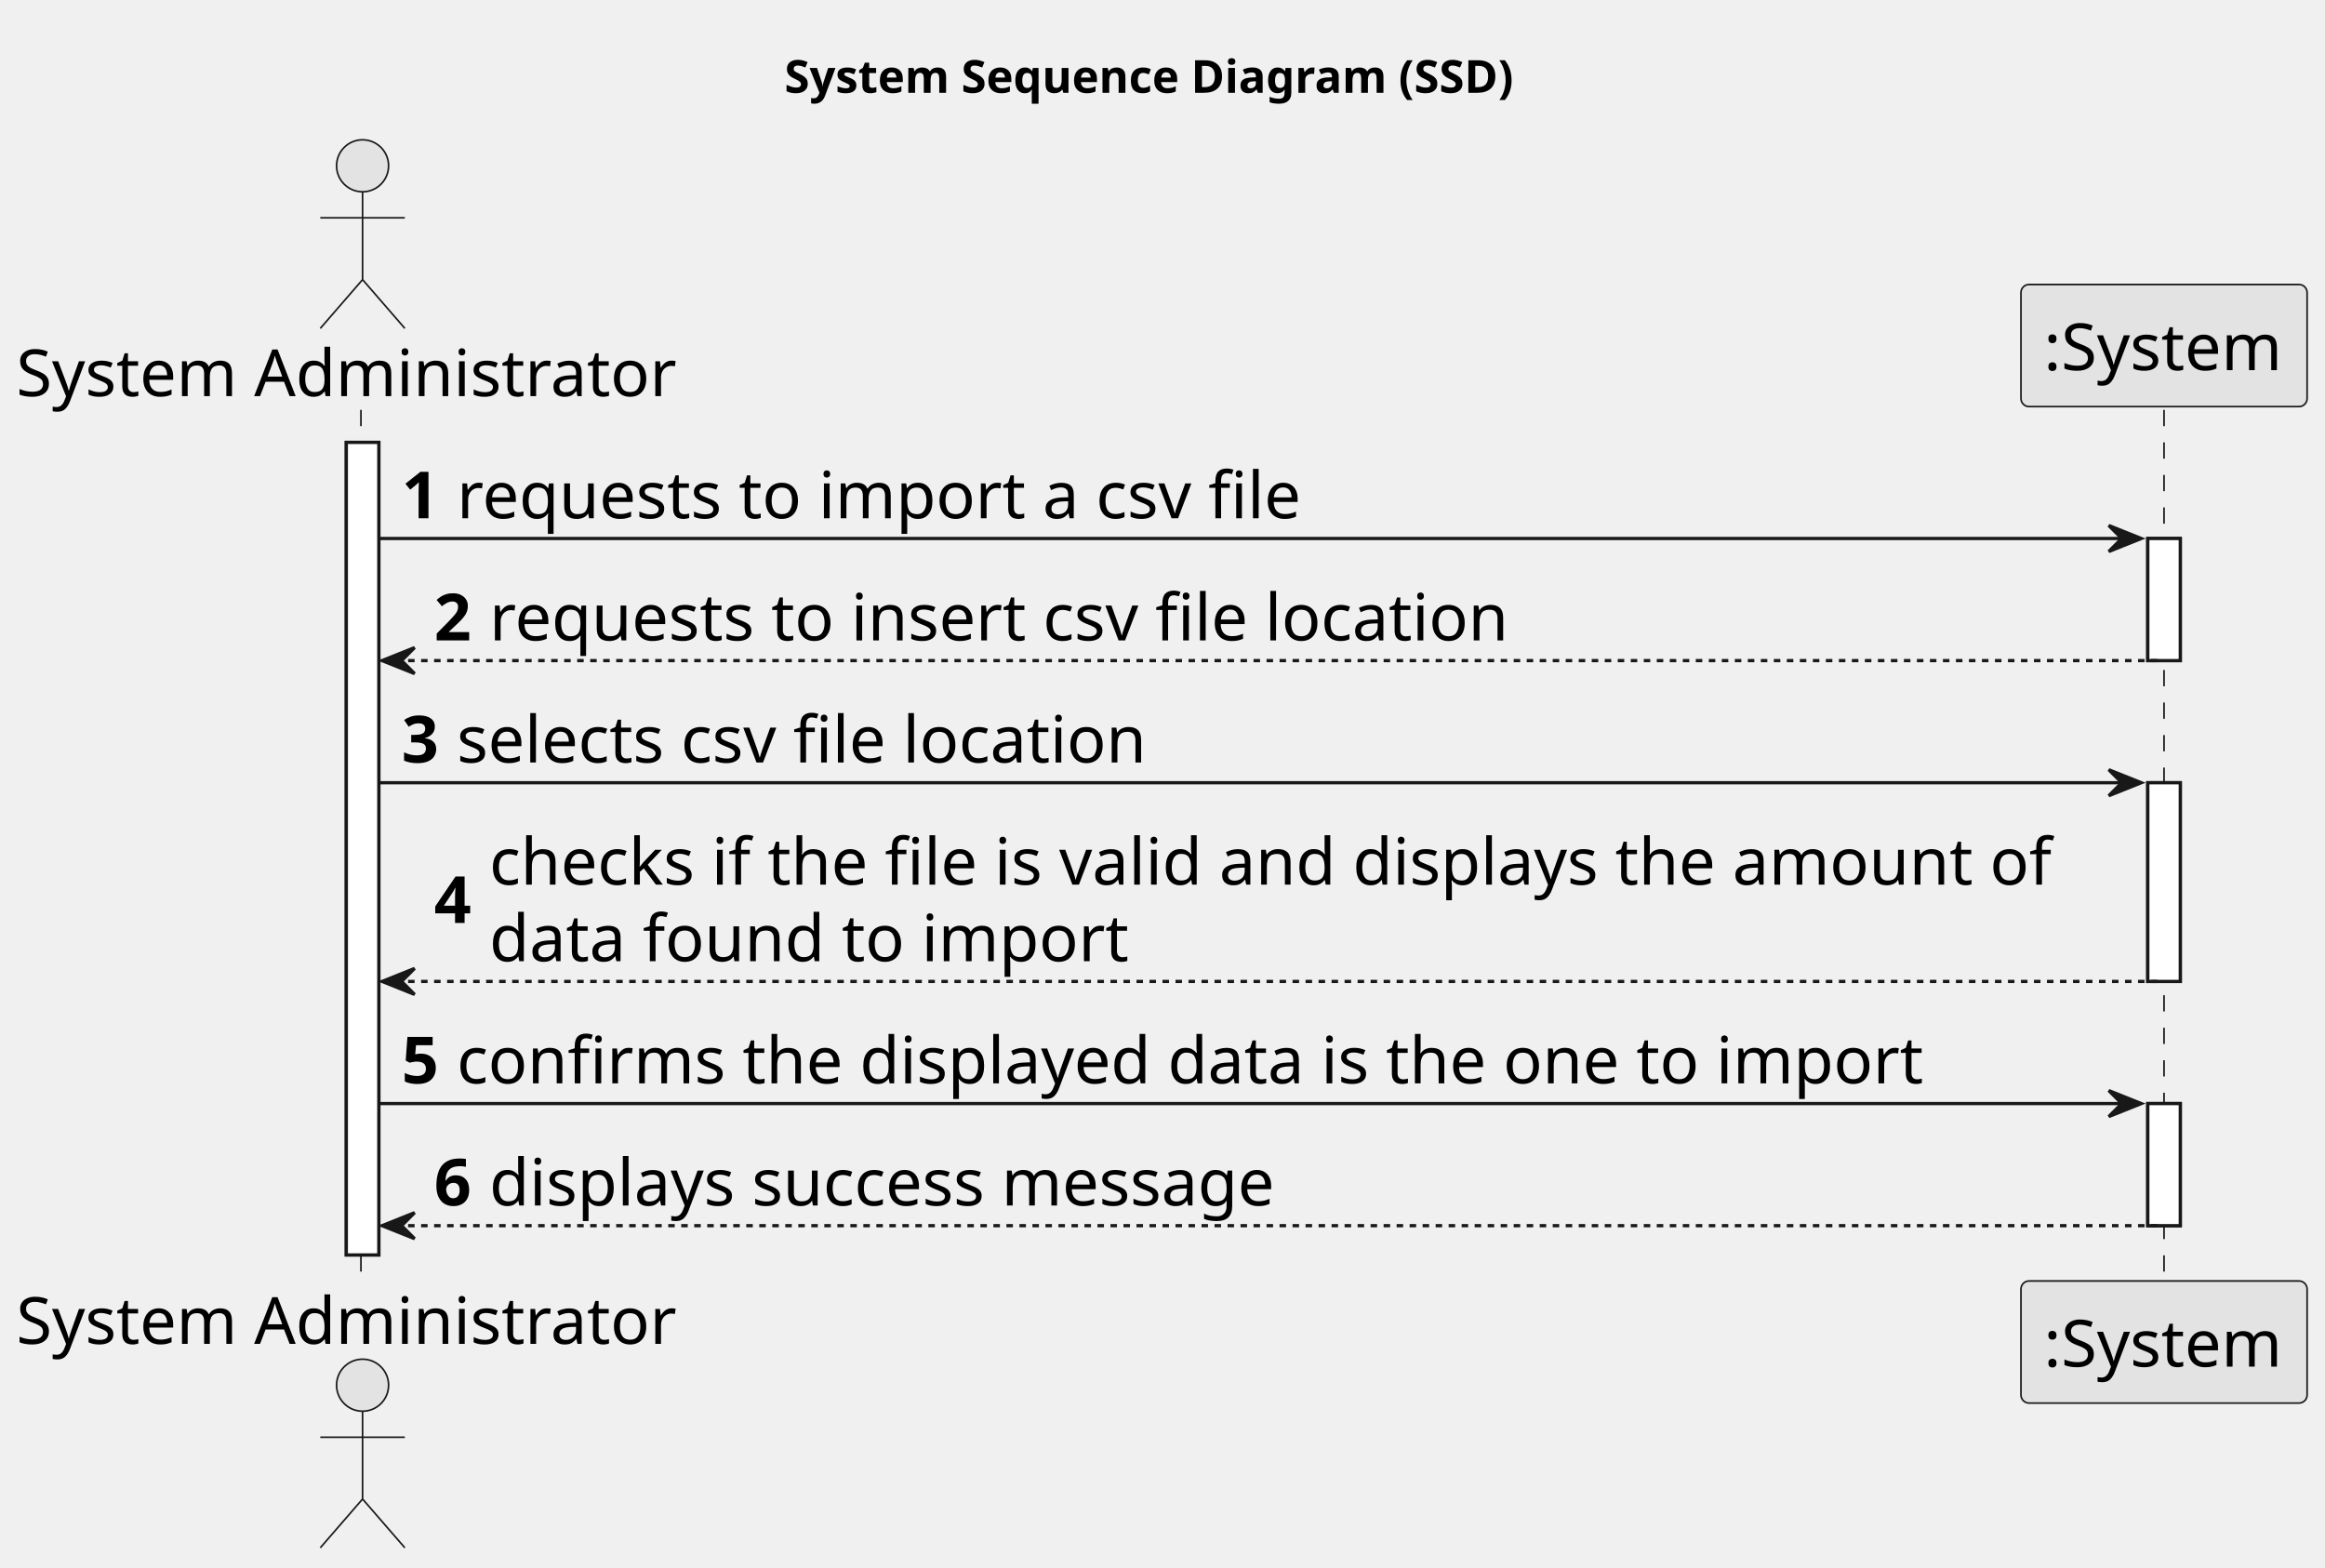
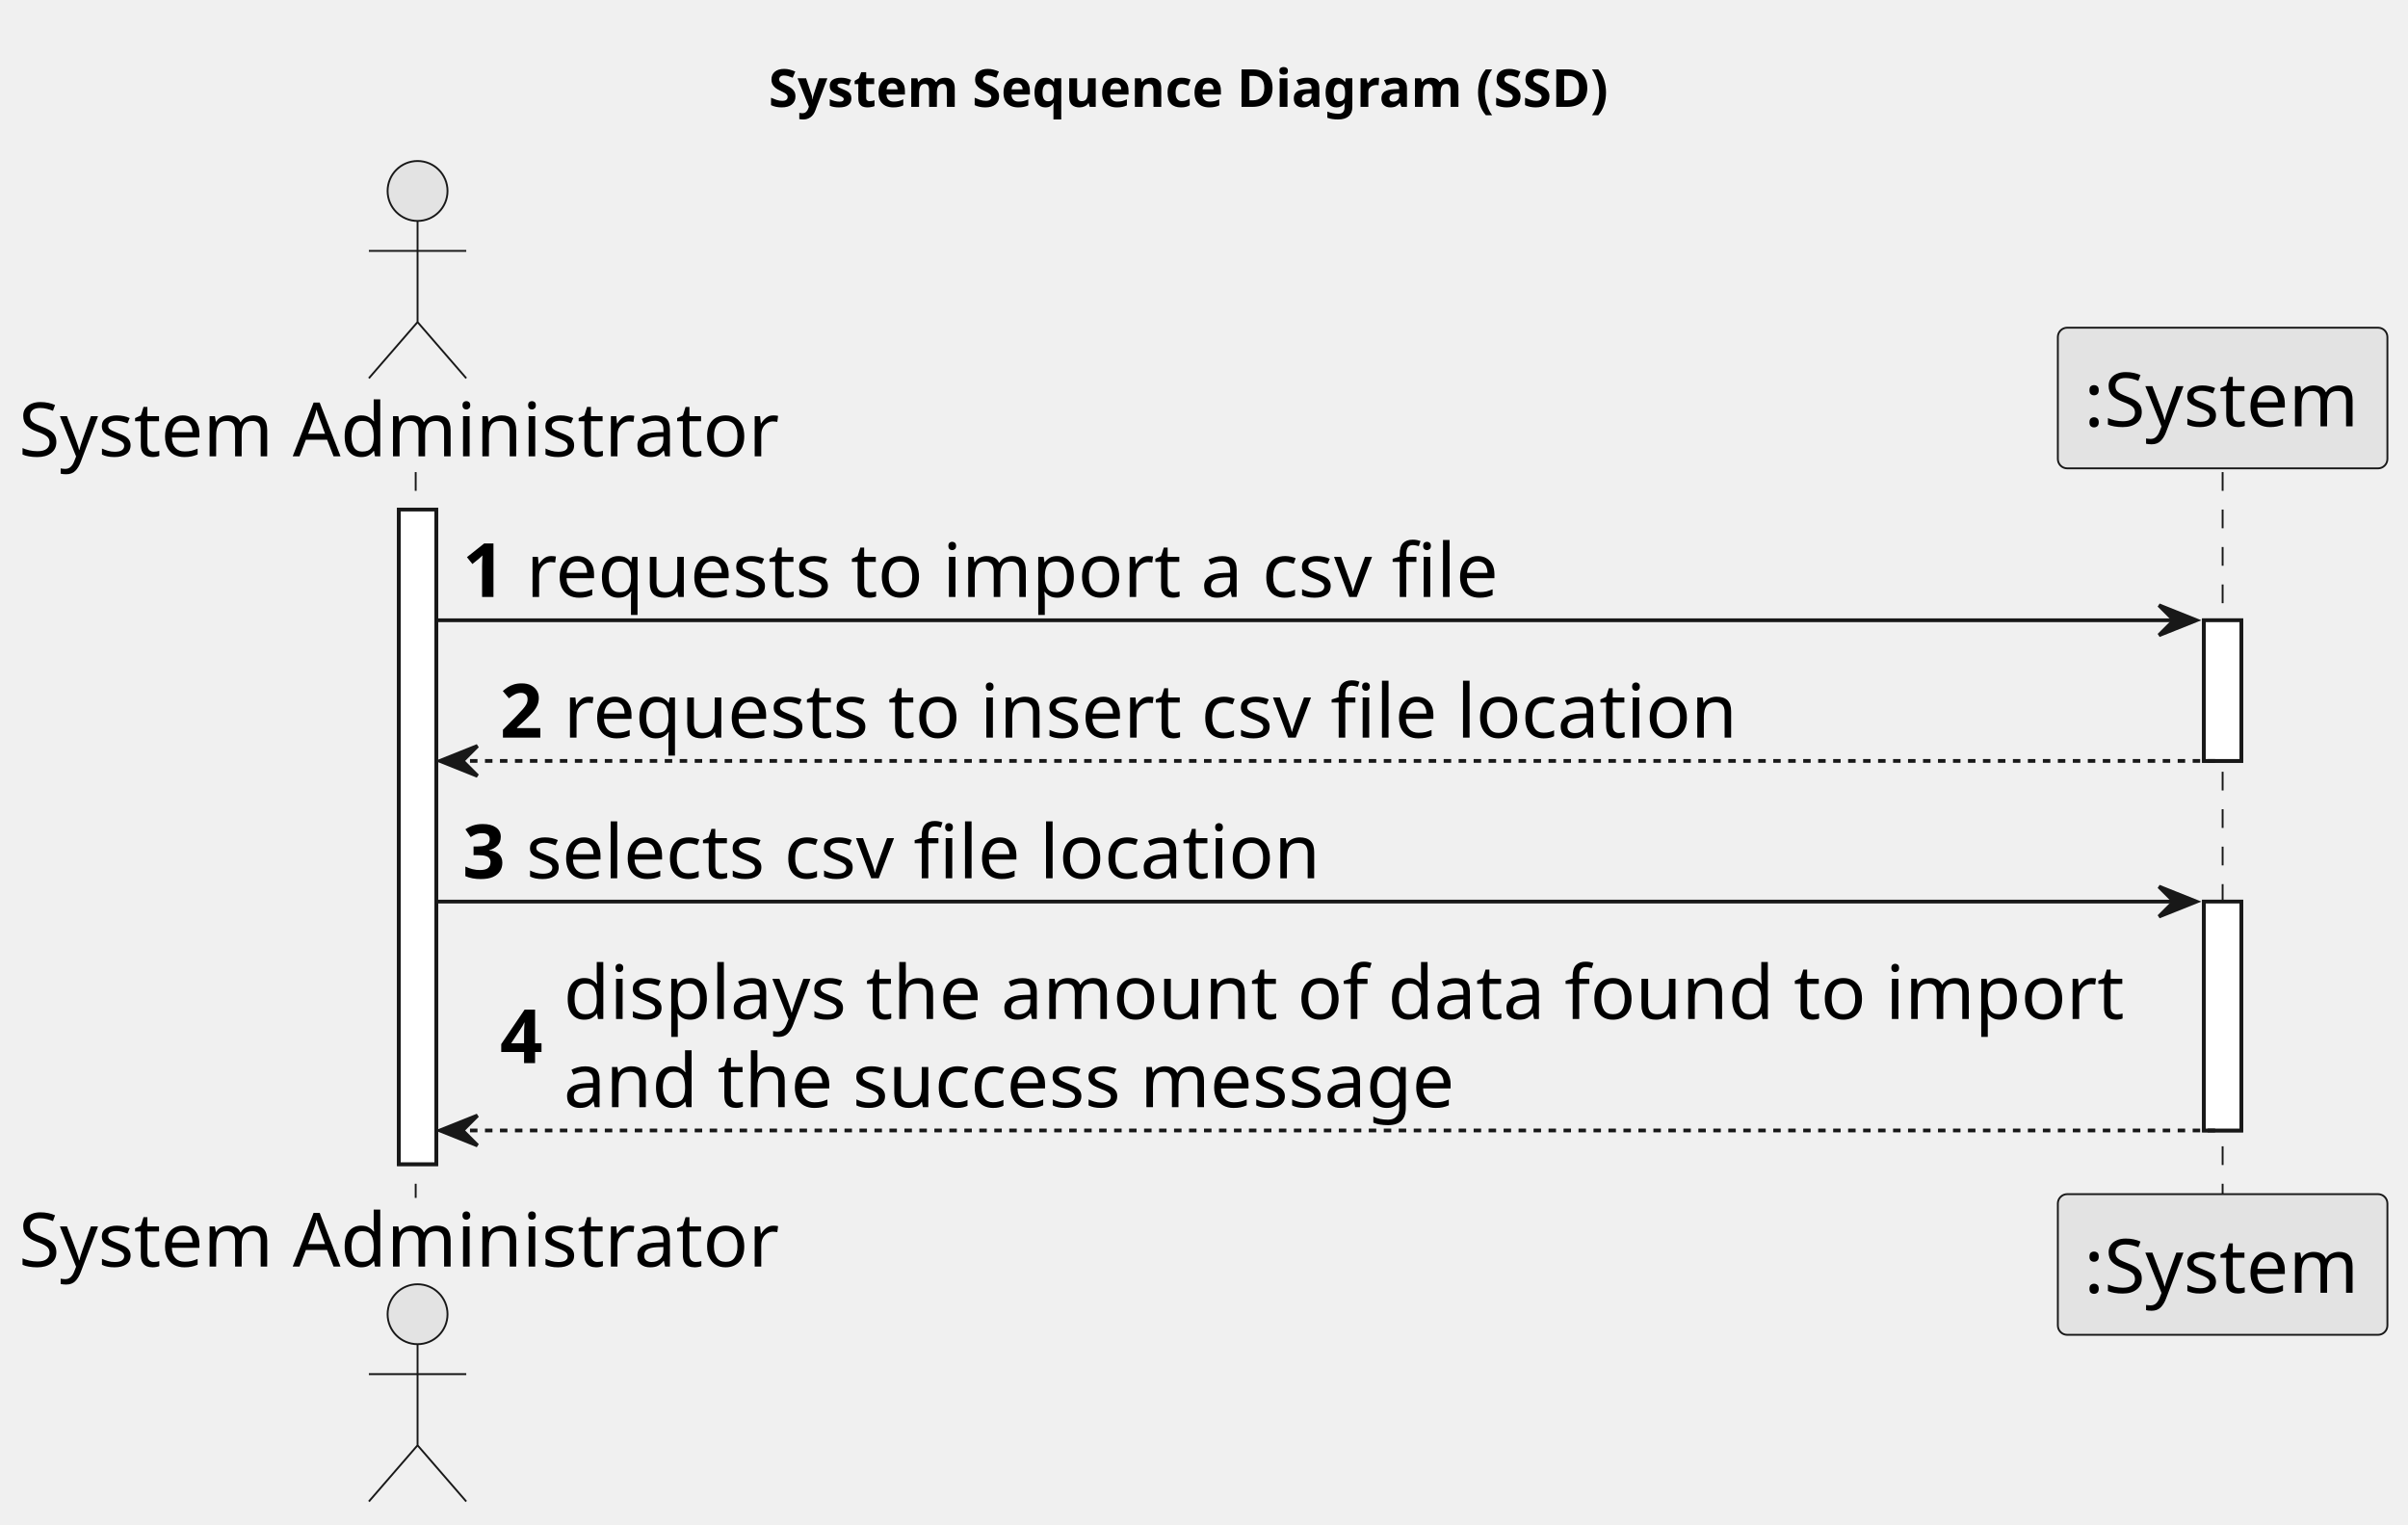
- <svg xmlns="http://www.w3.org/2000/svg" contentStyleType="text/css" height="482px" preserveAspectRatio="none" style="width:715px;height:482px;background:#FFFFFF;" version="1.1" viewBox="0 0 715 482" width="715px" zoomAndPan="magnify">
+ <svg xmlns="http://www.w3.org/2000/svg" contentStyleType="text/css" height="407px" preserveAspectRatio="none" style="width:643px;height:407px;background:#FFFFFF;" version="1.1" viewBox="0 0 643 407" width="643px" zoomAndPan="magnify">
  <defs />
  <g>
-     <text fill="#000000" font-family="sans-serif" font-size="14" font-weight="bold" lengthAdjust="spacing" textLength="231" x="241.25" y="28.535">System Sequence Diagram (SSD)</text>
-     <rect fill="#FFFFFF" height="249.883" style="stroke:#181818;stroke-width:1.0;" width="10" x="106.5" y="136.043" />
-     <rect fill="#FFFFFF" height="37.555" style="stroke:#181818;stroke-width:1.0;" width="10" x="660.5" y="165.598" />
-     <rect fill="#FFFFFF" height="61.109" style="stroke:#181818;stroke-width:1.0;" width="10" x="660.5" y="240.707" />
-     <rect fill="#FFFFFF" height="37.555" style="stroke:#181818;stroke-width:1.0;" width="10" x="660.5" y="339.371" />
-     <line style="stroke:#181818;stroke-width:0.5;stroke-dasharray:5.0,5.0;" x1="111" x2="111" y1="126.043" y2="394.926" />
-     <line style="stroke:#181818;stroke-width:0.5;stroke-dasharray:5.0,5.0;" x1="665.5" x2="665.5" y1="126.043" y2="394.926" />
+     <text fill="#000000" font-family="sans-serif" font-size="14" font-weight="bold" lengthAdjust="spacing" textLength="231" x="205.25" y="28.535">System Sequence Diagram (SSD)</text>
+     <rect fill="#FFFFFF" height="174.773" style="stroke:#181818;stroke-width:1.0;" width="10" x="106.5" y="136.043" />
+     <rect fill="#FFFFFF" height="37.555" style="stroke:#181818;stroke-width:1.0;" width="10" x="588.5" y="165.598" />
+     <rect fill="#FFFFFF" height="61.109" style="stroke:#181818;stroke-width:1.0;" width="10" x="588.5" y="240.707" />
+     <line style="stroke:#181818;stroke-width:0.5;stroke-dasharray:5.0,5.0;" x1="111" x2="111" y1="126.043" y2="319.816" />
+     <line style="stroke:#181818;stroke-width:0.5;stroke-dasharray:5.0,5.0;" x1="593.5" x2="593.5" y1="126.043" y2="319.816" />
    <text fill="#000000" font-family="sans-serif" font-size="20" lengthAdjust="spacing" textLength="207" x="5" y="121.824">System Administrator</text>
    <ellipse cx="111.5" cy="50.988" fill="#E3E3E3" rx="8" ry="8" style="stroke:#181818;stroke-width:0.5;" />
    <path d="M111.5,58.988 L111.5,85.988 M98.5,66.988 L124.5,66.988 M111.5,85.988 L98.5,100.988 M111.5,85.988 L124.5,100.988 " fill="none" style="stroke:#181818;stroke-width:0.5;" />
-     <text fill="#000000" font-family="sans-serif" font-size="20" lengthAdjust="spacing" textLength="207" x="5" y="413.262">System Administrator</text>
-     <ellipse cx="111.5" cy="425.981" fill="#E3E3E3" rx="8" ry="8" style="stroke:#181818;stroke-width:0.5;" />
-     <path d="M111.5,433.981 L111.5,460.981 M98.5,441.981 L124.5,441.981 M111.5,460.981 L98.5,475.981 M111.5,460.981 L124.5,475.981 " fill="none" style="stroke:#181818;stroke-width:0.5;" />
-     <rect fill="#E3E3E3" height="37.555" rx="2.5" ry="2.5" style="stroke:#181818;stroke-width:0.5;" width="88" x="621.5" y="87.488" />
-     <text fill="#000000" font-family="sans-serif" font-size="20" lengthAdjust="spacing" textLength="74" x="628.5" y="113.824">:System</text>
-     <rect fill="#E3E3E3" height="37.555" rx="2.5" ry="2.5" style="stroke:#181818;stroke-width:0.5;" width="88" x="621.5" y="393.926" />
-     <text fill="#000000" font-family="sans-serif" font-size="20" lengthAdjust="spacing" textLength="74" x="628.5" y="420.262">:System</text>
-     <rect fill="#FFFFFF" height="249.883" style="stroke:#181818;stroke-width:1.0;" width="10" x="106.5" y="136.043" />
-     <rect fill="#FFFFFF" height="37.555" style="stroke:#181818;stroke-width:1.0;" width="10" x="660.5" y="165.598" />
-     <rect fill="#FFFFFF" height="61.109" style="stroke:#181818;stroke-width:1.0;" width="10" x="660.5" y="240.707" />
-     <rect fill="#FFFFFF" height="37.555" style="stroke:#181818;stroke-width:1.0;" width="10" x="660.5" y="339.371" />
-     <polygon fill="#181818" points="648.5,161.598,658.5,165.598,648.5,169.598,652.5,165.598" style="stroke:#181818;stroke-width:1.0;" />
-     <line style="stroke:#181818;stroke-width:1.0;" x1="116.5" x2="654.5" y1="165.598" y2="165.598" />
+     <text fill="#000000" font-family="sans-serif" font-size="20" lengthAdjust="spacing" textLength="207" x="5" y="338.152">System Administrator</text>
+     <ellipse cx="111.5" cy="350.871" fill="#E3E3E3" rx="8" ry="8" style="stroke:#181818;stroke-width:0.5;" />
+     <path d="M111.5,358.871 L111.5,385.871 M98.5,366.871 L124.5,366.871 M111.5,385.871 L98.5,400.871 M111.5,385.871 L124.5,400.871 " fill="none" style="stroke:#181818;stroke-width:0.5;" />
+     <rect fill="#E3E3E3" height="37.555" rx="2.5" ry="2.5" style="stroke:#181818;stroke-width:0.5;" width="88" x="549.5" y="87.488" />
+     <text fill="#000000" font-family="sans-serif" font-size="20" lengthAdjust="spacing" textLength="74" x="556.5" y="113.824">:System</text>
+     <rect fill="#E3E3E3" height="37.555" rx="2.5" ry="2.5" style="stroke:#181818;stroke-width:0.5;" width="88" x="549.5" y="318.816" />
+     <text fill="#000000" font-family="sans-serif" font-size="20" lengthAdjust="spacing" textLength="74" x="556.5" y="345.152">:System</text>
+     <rect fill="#FFFFFF" height="174.773" style="stroke:#181818;stroke-width:1.0;" width="10" x="106.5" y="136.043" />
+     <rect fill="#FFFFFF" height="37.555" style="stroke:#181818;stroke-width:1.0;" width="10" x="588.5" y="165.598" />
+     <rect fill="#FFFFFF" height="61.109" style="stroke:#181818;stroke-width:1.0;" width="10" x="588.5" y="240.707" />
+     <polygon fill="#181818" points="576.5,161.598,586.5,165.598,576.5,169.598,580.5,165.598" style="stroke:#181818;stroke-width:1.0;" />
+     <line style="stroke:#181818;stroke-width:1.0;" x1="116.5" x2="582.5" y1="165.598" y2="165.598" />
    <text fill="#000000" font-family="sans-serif" font-size="20" font-weight="bold" lengthAdjust="spacing" textLength="13" x="123.5" y="159.379">1</text>
    <text fill="#000000" font-family="sans-serif" font-size="20" lengthAdjust="spacing" textLength="267" x="140.5" y="159.379">requests to import a csv file</text>
    <polygon fill="#181818" points="127.5,199.152,117.5,203.152,127.5,207.152,123.5,203.152" style="stroke:#181818;stroke-width:1.0;" />
-     <line style="stroke:#181818;stroke-width:1.0;stroke-dasharray:2.0,2.0;" x1="121.5" x2="664.5" y1="203.152" y2="203.152" />
+     <line style="stroke:#181818;stroke-width:1.0;stroke-dasharray:2.0,2.0;" x1="121.5" x2="592.5" y1="203.152" y2="203.152" />
    <text fill="#000000" font-family="sans-serif" font-size="20" font-weight="bold" lengthAdjust="spacing" textLength="13" x="133.5" y="196.934">2</text>
    <text fill="#000000" font-family="sans-serif" font-size="20" lengthAdjust="spacing" textLength="321" x="150.5" y="196.934">requests to insert csv file location</text>
-     <polygon fill="#181818" points="648.5,236.707,658.5,240.707,648.5,244.707,652.5,240.707" style="stroke:#181818;stroke-width:1.0;" />
-     <line style="stroke:#181818;stroke-width:1.0;" x1="116.5" x2="654.5" y1="240.707" y2="240.707" />
+     <polygon fill="#181818" points="576.5,236.707,586.5,240.707,576.5,244.707,580.5,240.707" style="stroke:#181818;stroke-width:1.0;" />
+     <line style="stroke:#181818;stroke-width:1.0;" x1="116.5" x2="582.5" y1="240.707" y2="240.707" />
    <text fill="#000000" font-family="sans-serif" font-size="20" font-weight="bold" lengthAdjust="spacing" textLength="13" x="123.5" y="234.488">3</text>
    <text fill="#000000" font-family="sans-serif" font-size="20" lengthAdjust="spacing" textLength="219" x="140.5" y="234.488">selects csv file location</text>
    <polygon fill="#181818" points="127.5,297.816,117.5,301.816,127.5,305.816,123.5,301.816" style="stroke:#181818;stroke-width:1.0;" />
-     <line style="stroke:#181818;stroke-width:1.0;stroke-dasharray:2.0,2.0;" x1="121.5" x2="664.5" y1="301.816" y2="301.816" />
+     <line style="stroke:#181818;stroke-width:1.0;stroke-dasharray:2.0,2.0;" x1="121.5" x2="592.5" y1="301.816" y2="301.816" />
    <text fill="#000000" font-family="sans-serif" font-size="20" font-weight="bold" lengthAdjust="spacing" textLength="13" x="133.5" y="283.82">4</text>
-     <text fill="#000000" font-family="sans-serif" font-size="20" lengthAdjust="spacing" textLength="497" x="150.5" y="272.043">checks if the file is valid and displays the amount of</text>
-     <text fill="#000000" font-family="sans-serif" font-size="20" lengthAdjust="spacing" textLength="200" x="150.5" y="295.598">data found to import</text>
-     <polygon fill="#181818" points="648.5,335.371,658.5,339.371,648.5,343.371,652.5,339.371" style="stroke:#181818;stroke-width:1.0;" />
-     <line style="stroke:#181818;stroke-width:1.0;" x1="116.5" x2="654.5" y1="339.371" y2="339.371" />
-     <text fill="#000000" font-family="sans-serif" font-size="20" font-weight="bold" lengthAdjust="spacing" textLength="13" x="123.5" y="333.152">5</text>
-     <text fill="#000000" font-family="sans-serif" font-size="20" lengthAdjust="spacing" textLength="462" x="140.5" y="333.152">confirms the displayed data is the one to import</text>
-     <polygon fill="#181818" points="127.5,372.926,117.5,376.926,127.5,380.926,123.5,376.926" style="stroke:#181818;stroke-width:1.0;" />
-     <line style="stroke:#181818;stroke-width:1.0;stroke-dasharray:2.0,2.0;" x1="121.5" x2="664.5" y1="376.926" y2="376.926" />
-     <text fill="#000000" font-family="sans-serif" font-size="20" font-weight="bold" lengthAdjust="spacing" textLength="13" x="133.5" y="370.707">6</text>
-     <text fill="#000000" font-family="sans-serif" font-size="20" lengthAdjust="spacing" textLength="248" x="150.5" y="370.707">displays success message</text>
+     <text fill="#000000" font-family="sans-serif" font-size="20" lengthAdjust="spacing" textLength="425" x="150.5" y="272.043">displays the amount of data found to import</text>
+     <text fill="#000000" font-family="sans-serif" font-size="20" lengthAdjust="spacing" textLength="241" x="150.5" y="295.598">and the success message</text>
  </g>
</svg>
